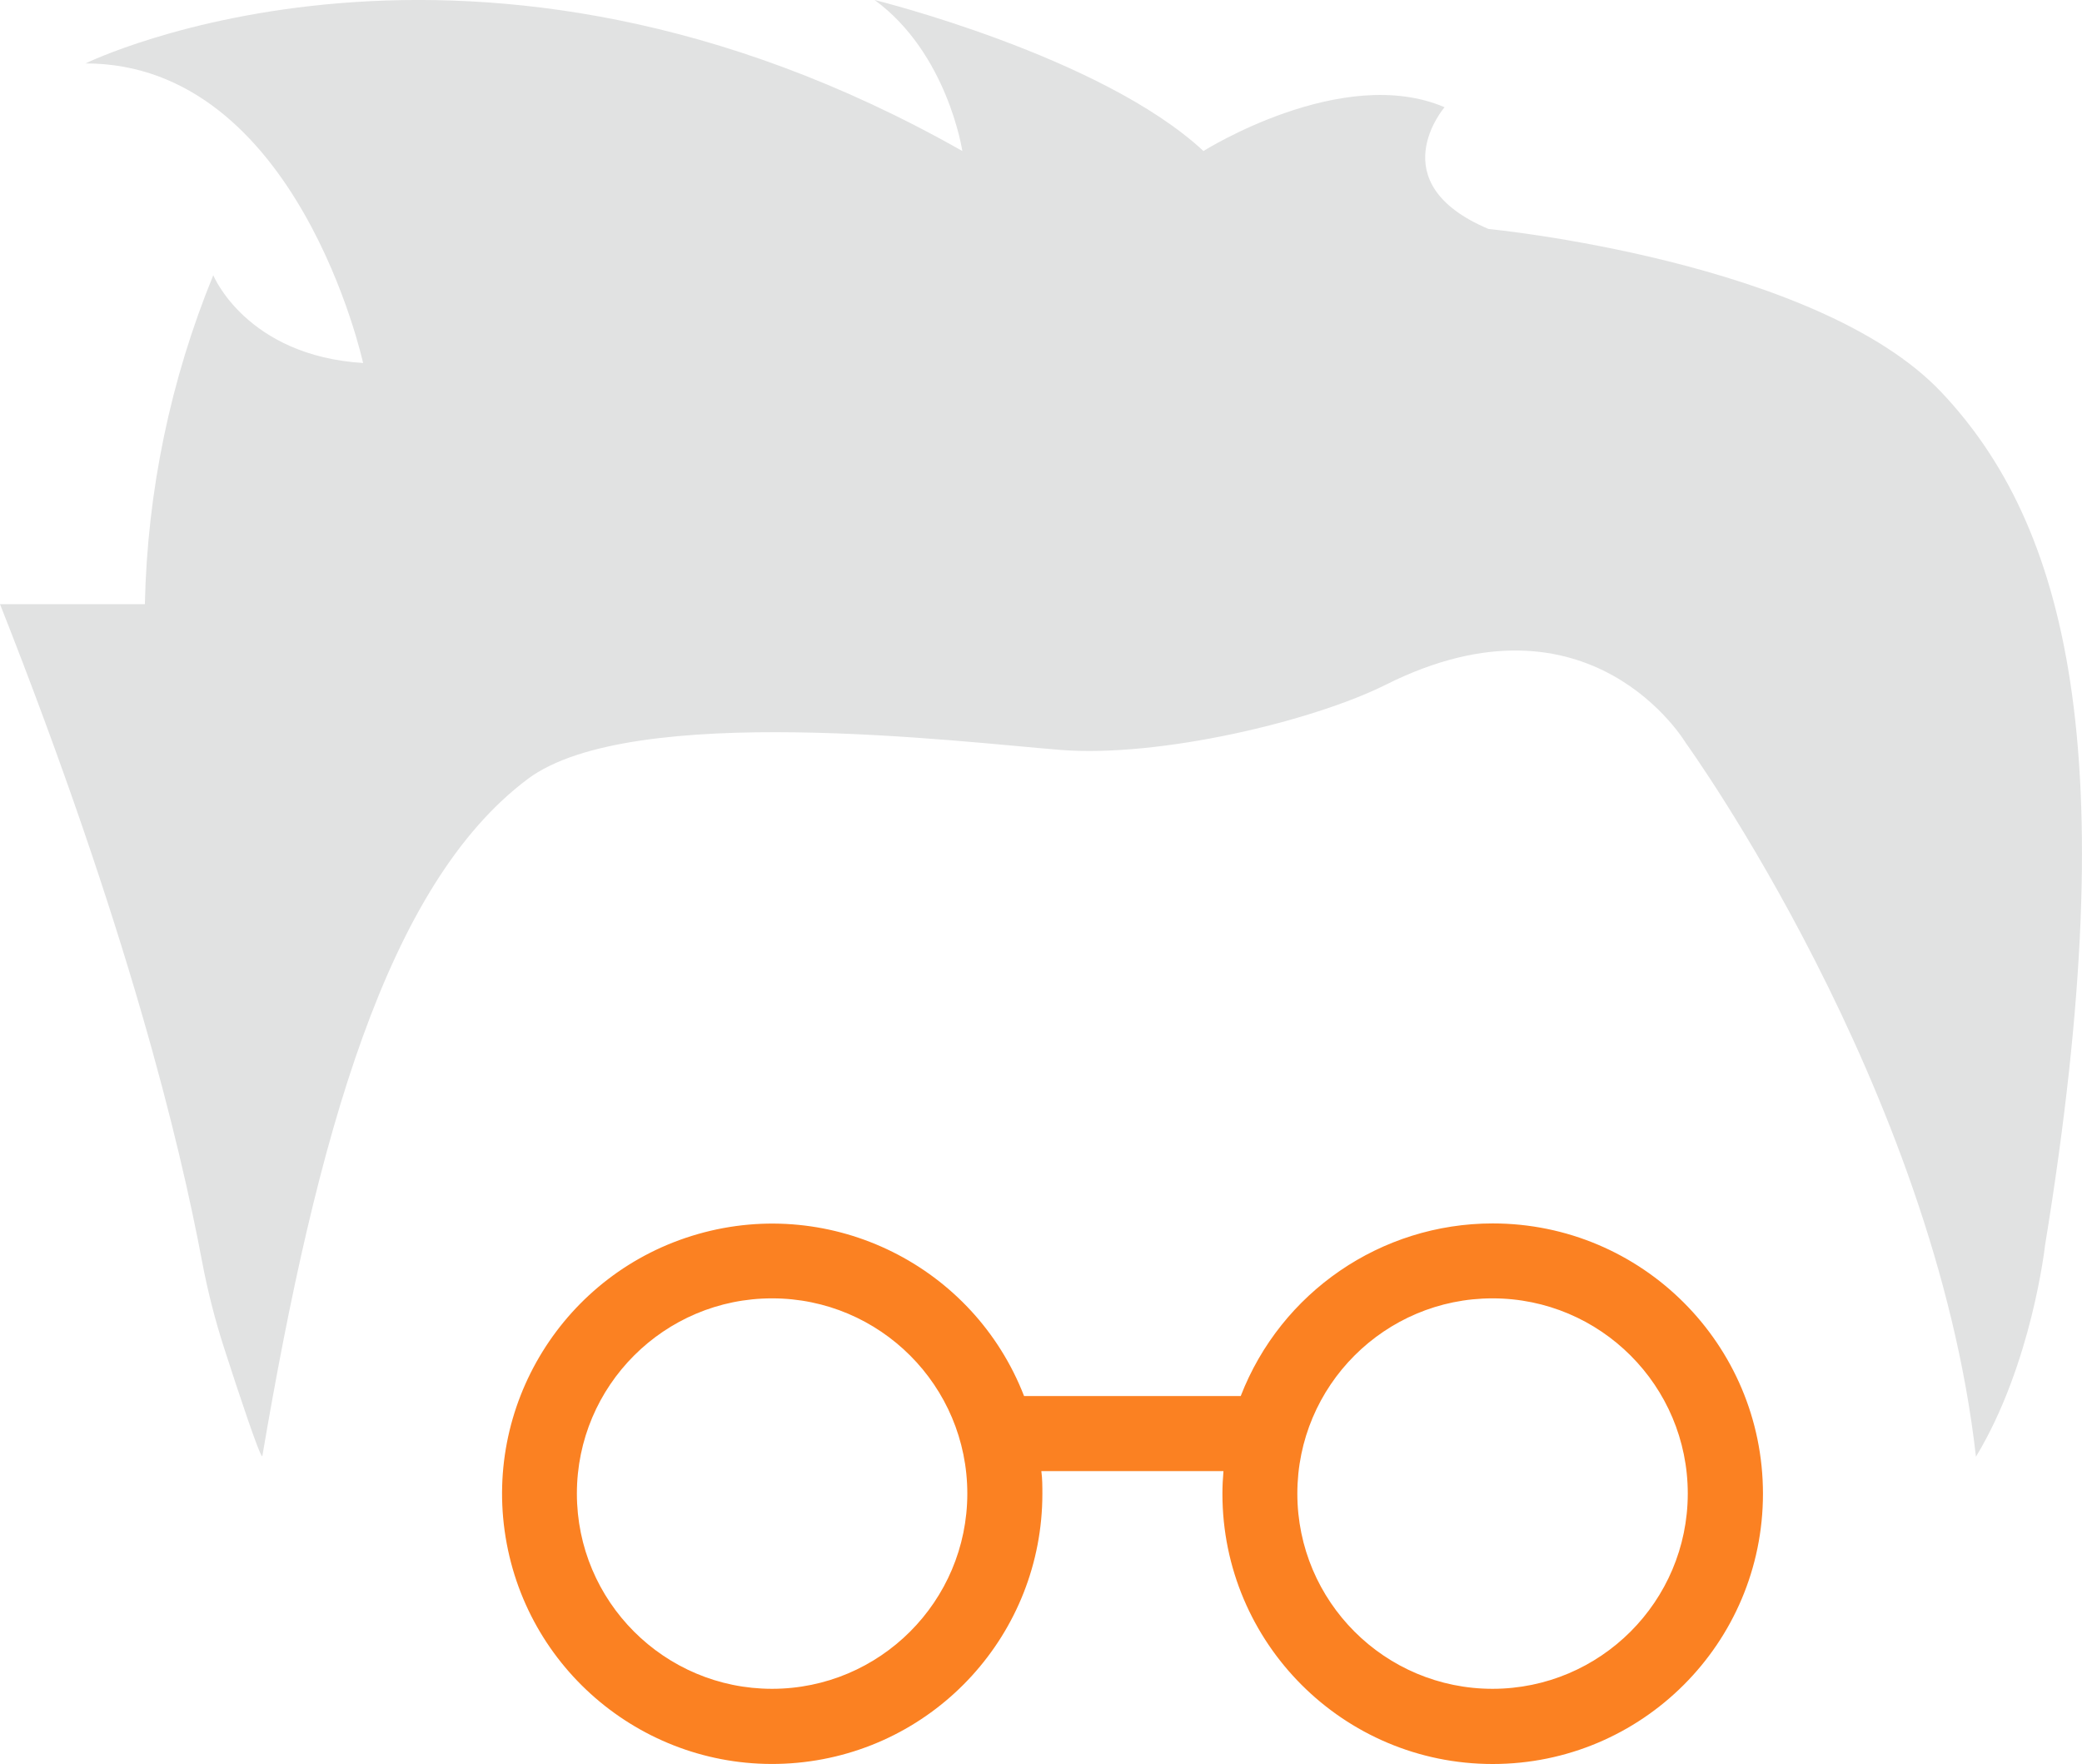
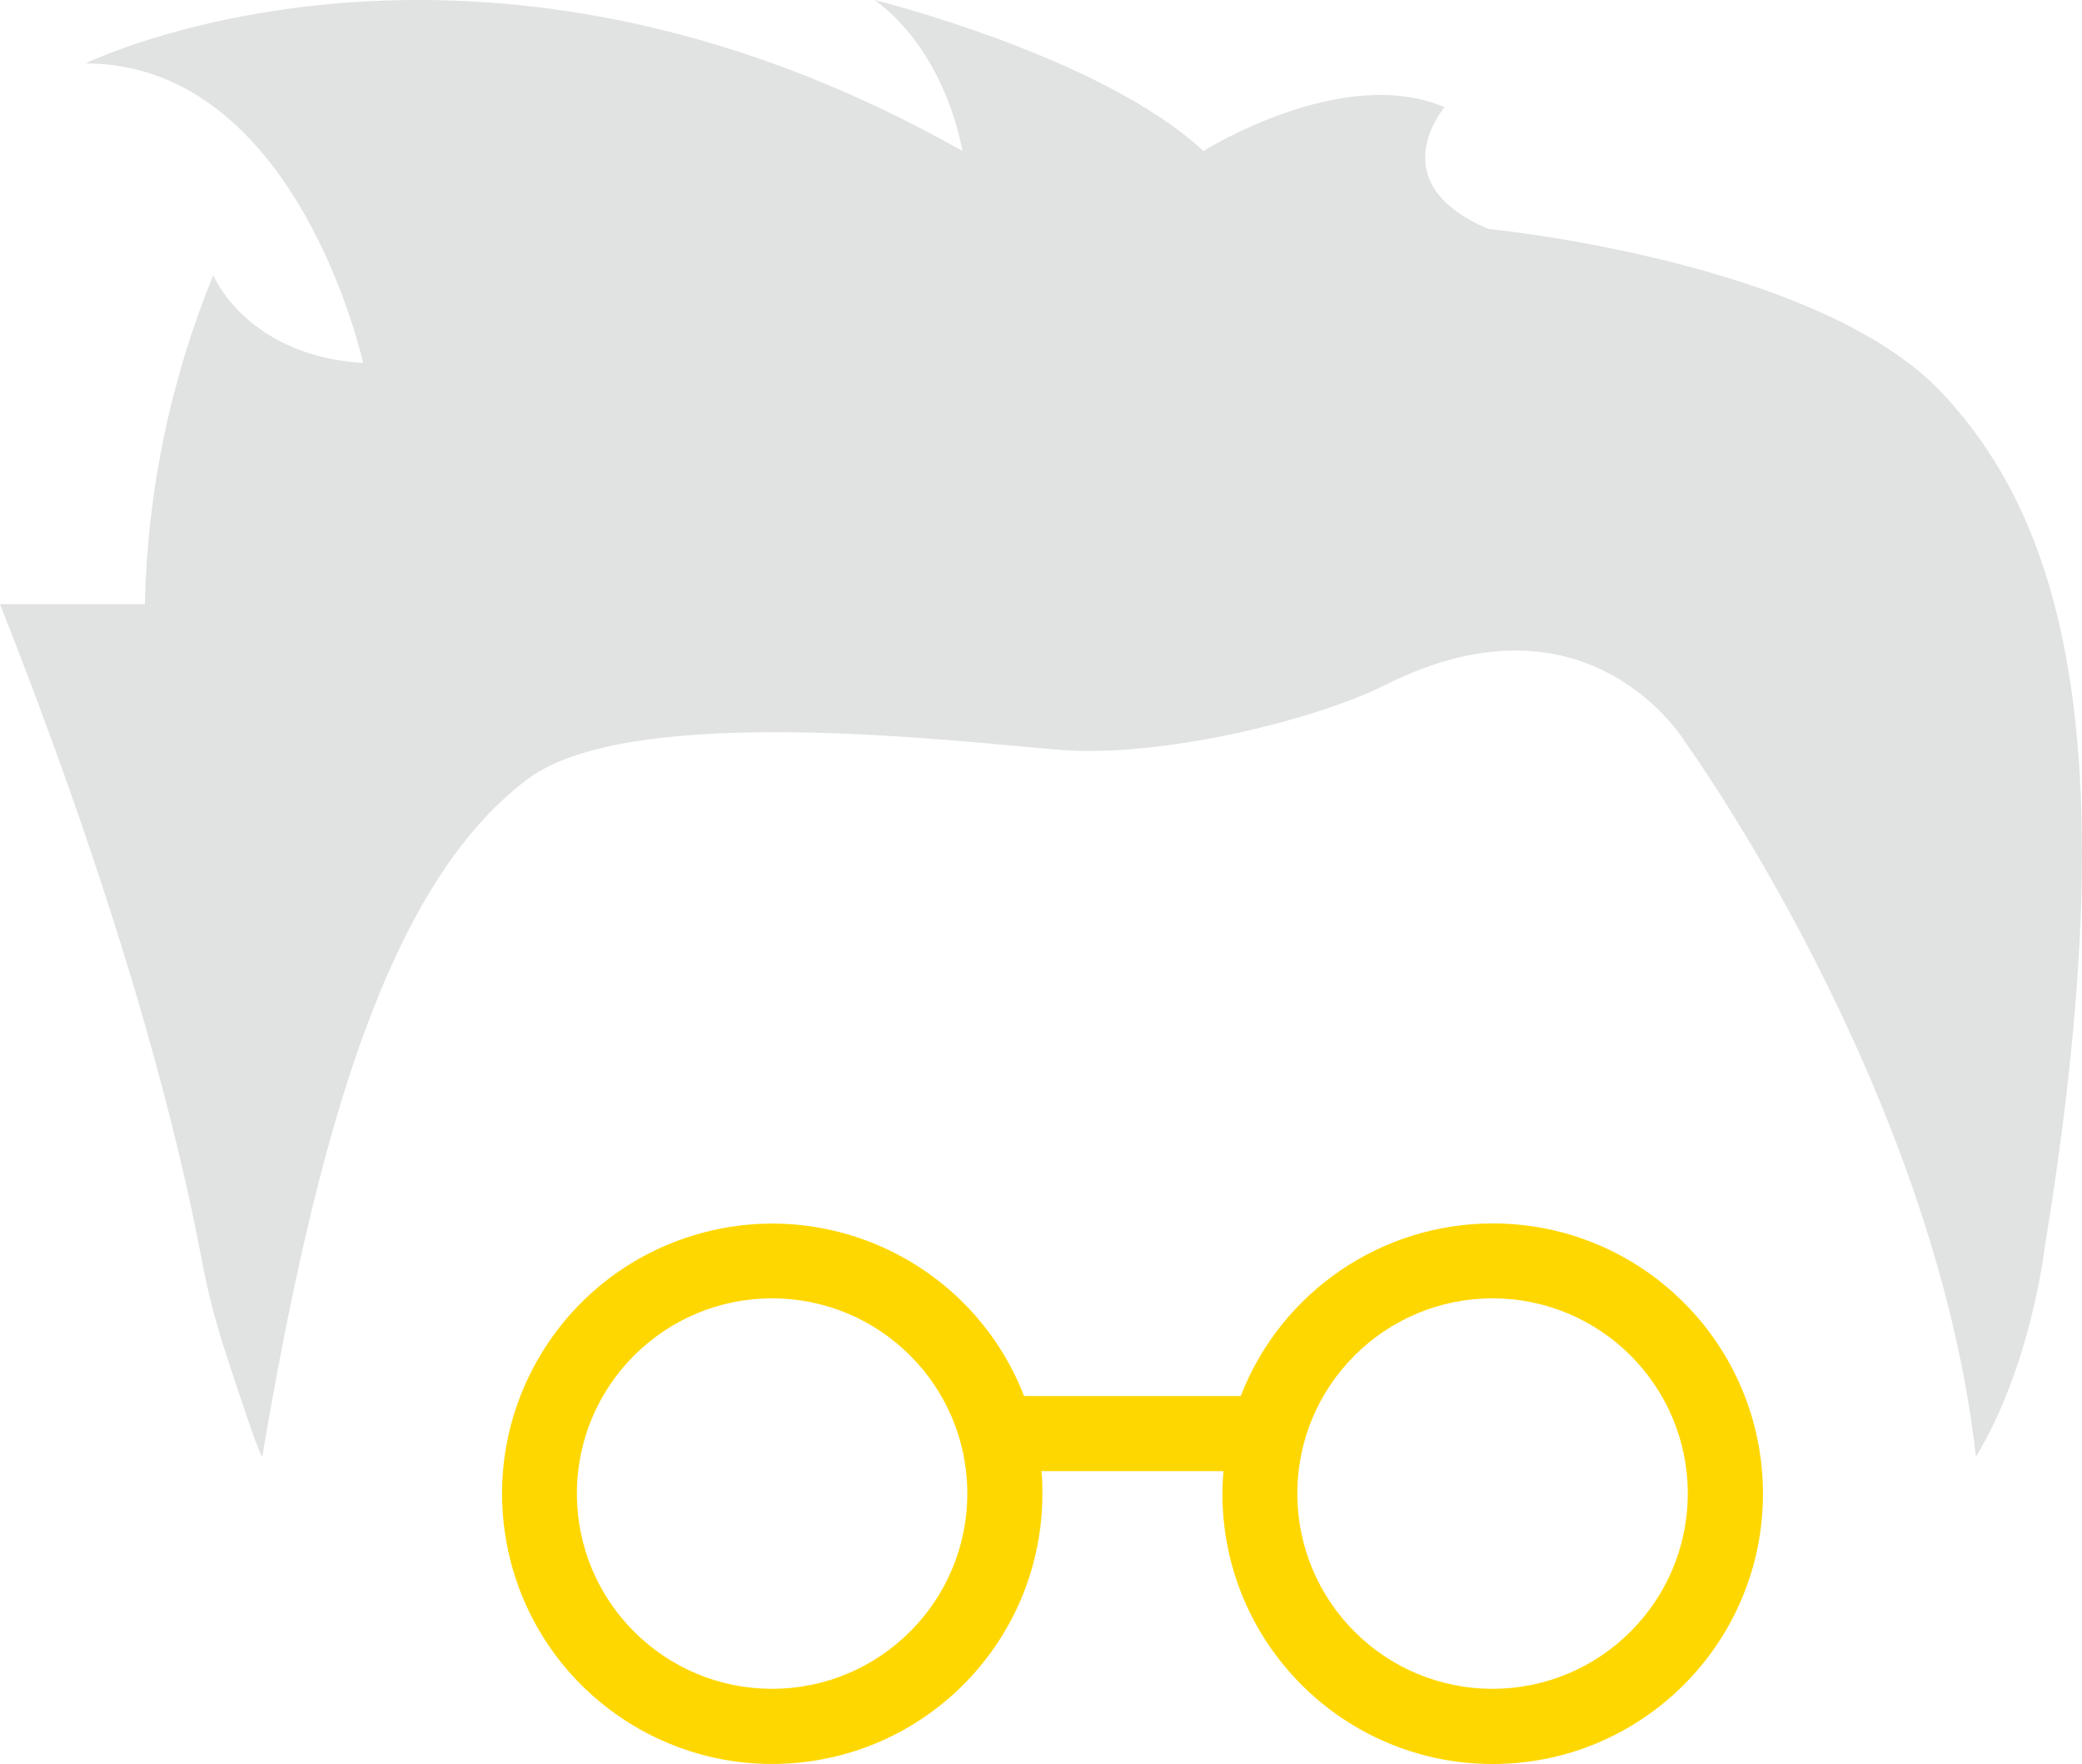
<svg xmlns="http://www.w3.org/2000/svg" id="Layer_1" data-name="Layer 1" viewBox="0 0 159.23 134.89">
  <path d="M86.22,179.22c-1.69-9-5.64-25.41-15.45-50.25H81.85a70.32,70.32,0,0,1,5.23-25.15s2.52,6.15,11.46,6.71c0,0-5-22.91-21.23-22.91,0,0,29.62-14.53,67.06,6.7,0,0-1.12-7.46-6.71-11.55,0,0,17.33,4.28,25.15,11.55,0,0,10.62-6.7,18.44-3.35,0,0-5,5.78,3.36,9.31,0,0,25.14,2.43,34.64,12.49s14.13,27.28,7.92,65.26c0,0-1,9.06-5.28,16.14-3.19-28.31-22.19-54.58-22.19-54.58s-7.27-12.29-22.92-4.47c-5.65,2.83-17.36,5.59-24.89,5s-32.81-3.74-40.77,2.23c-10.73,8.05-16.11,27.2-20.29,51.79-.2,0-1.77-4.72-2.89-8.19A54.43,54.43,0,0,1,86.22,179.22Z" transform="translate(-70.77 -82.77)" fill="#e1e2e2" />
-   <path d="M184.93,176.33a20.67,20.67,0,0,0-19.27,13.2H149.09a20.66,20.66,0,1,0,1.4,7.47c0-.58,0-1.16-.08-1.73h13.93c-.05.57-.08,1.15-.08,1.73a20.67,20.67,0,1,0,20.67-20.67Zm-55.11,35.59A14.93,14.93,0,1,1,144.75,197,14.94,14.94,0,0,1,129.82,211.92Zm55.11,0A14.93,14.93,0,1,1,199.85,197,14.94,14.94,0,0,1,184.93,211.92Z" transform="translate(-70.77 -82.77)" fill="#fb8122" />
+   <path d="M184.93,176.33a20.67,20.67,0,0,0-19.27,13.2H149.09a20.66,20.66,0,1,0,1.4,7.47c0-.58,0-1.16-.08-1.73h13.93c-.05.57-.08,1.15-.08,1.73a20.67,20.67,0,1,0,20.67-20.67Zm-55.11,35.59A14.93,14.93,0,1,1,144.75,197,14.94,14.94,0,0,1,129.82,211.92Zm55.11,0A14.93,14.93,0,1,1,199.85,197,14.94,14.94,0,0,1,184.93,211.92Z" transform="translate(-70.77 -82.77)" fill="#ffd700" />
</svg>
